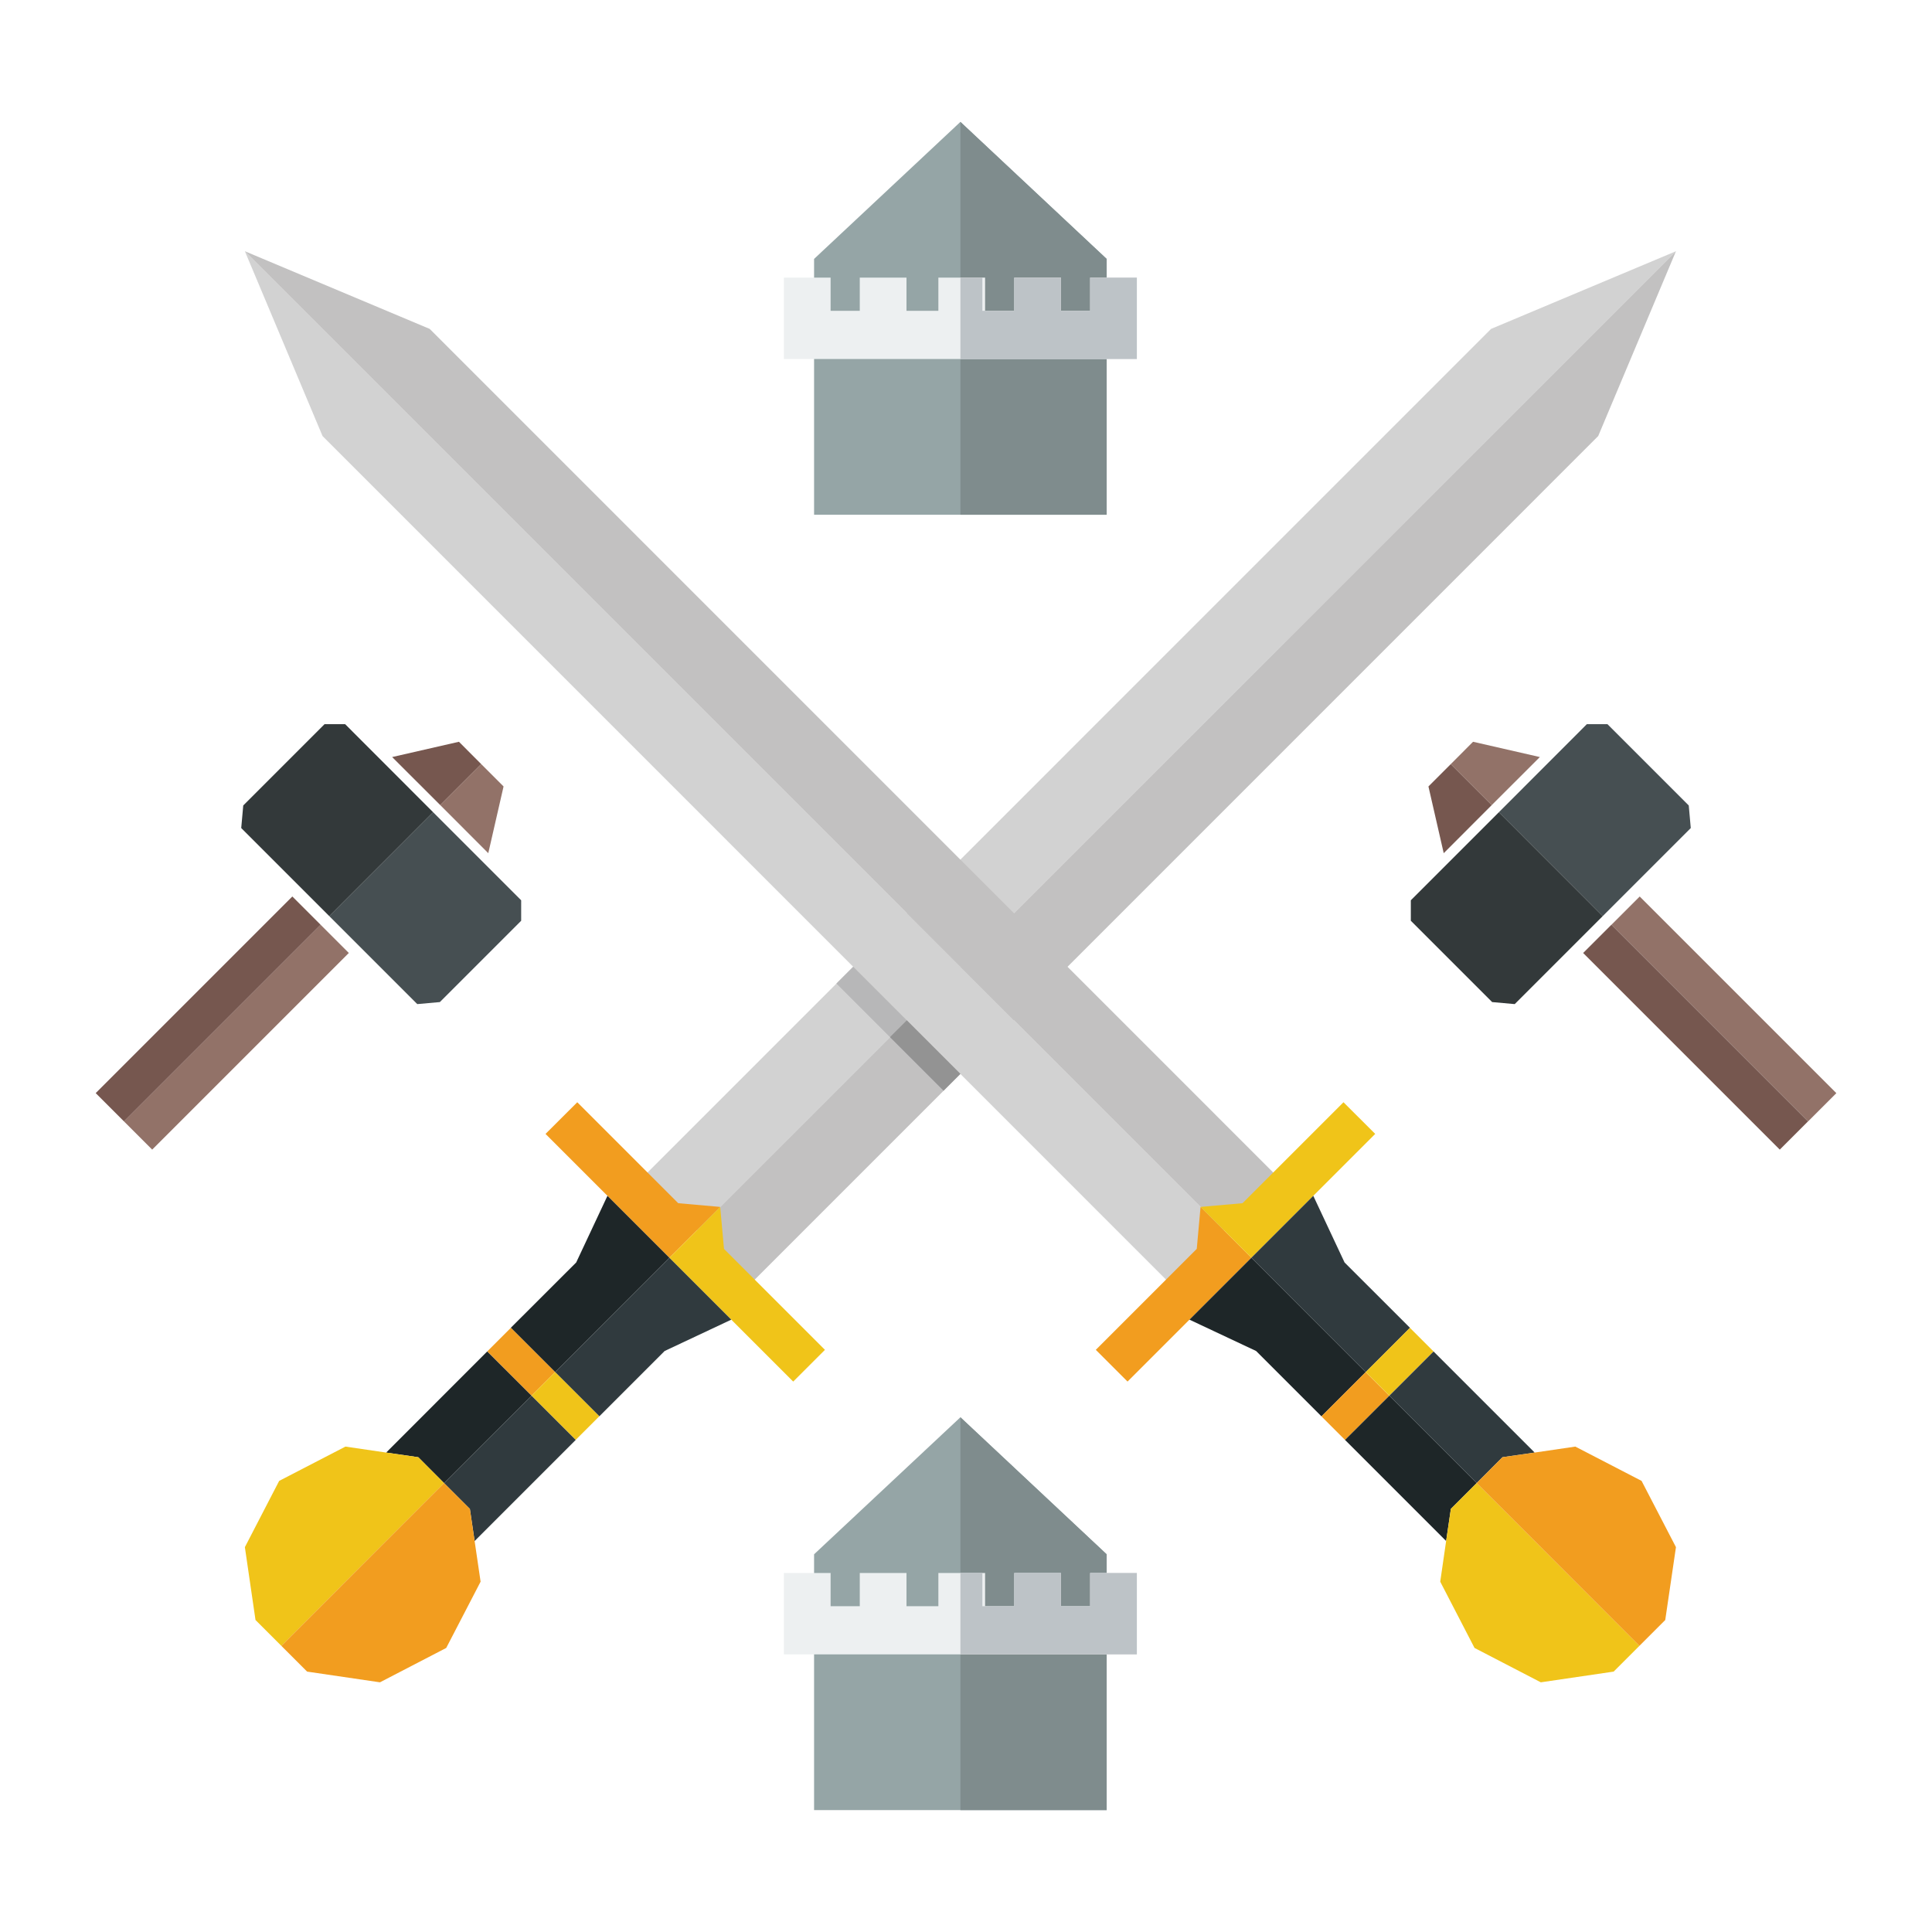
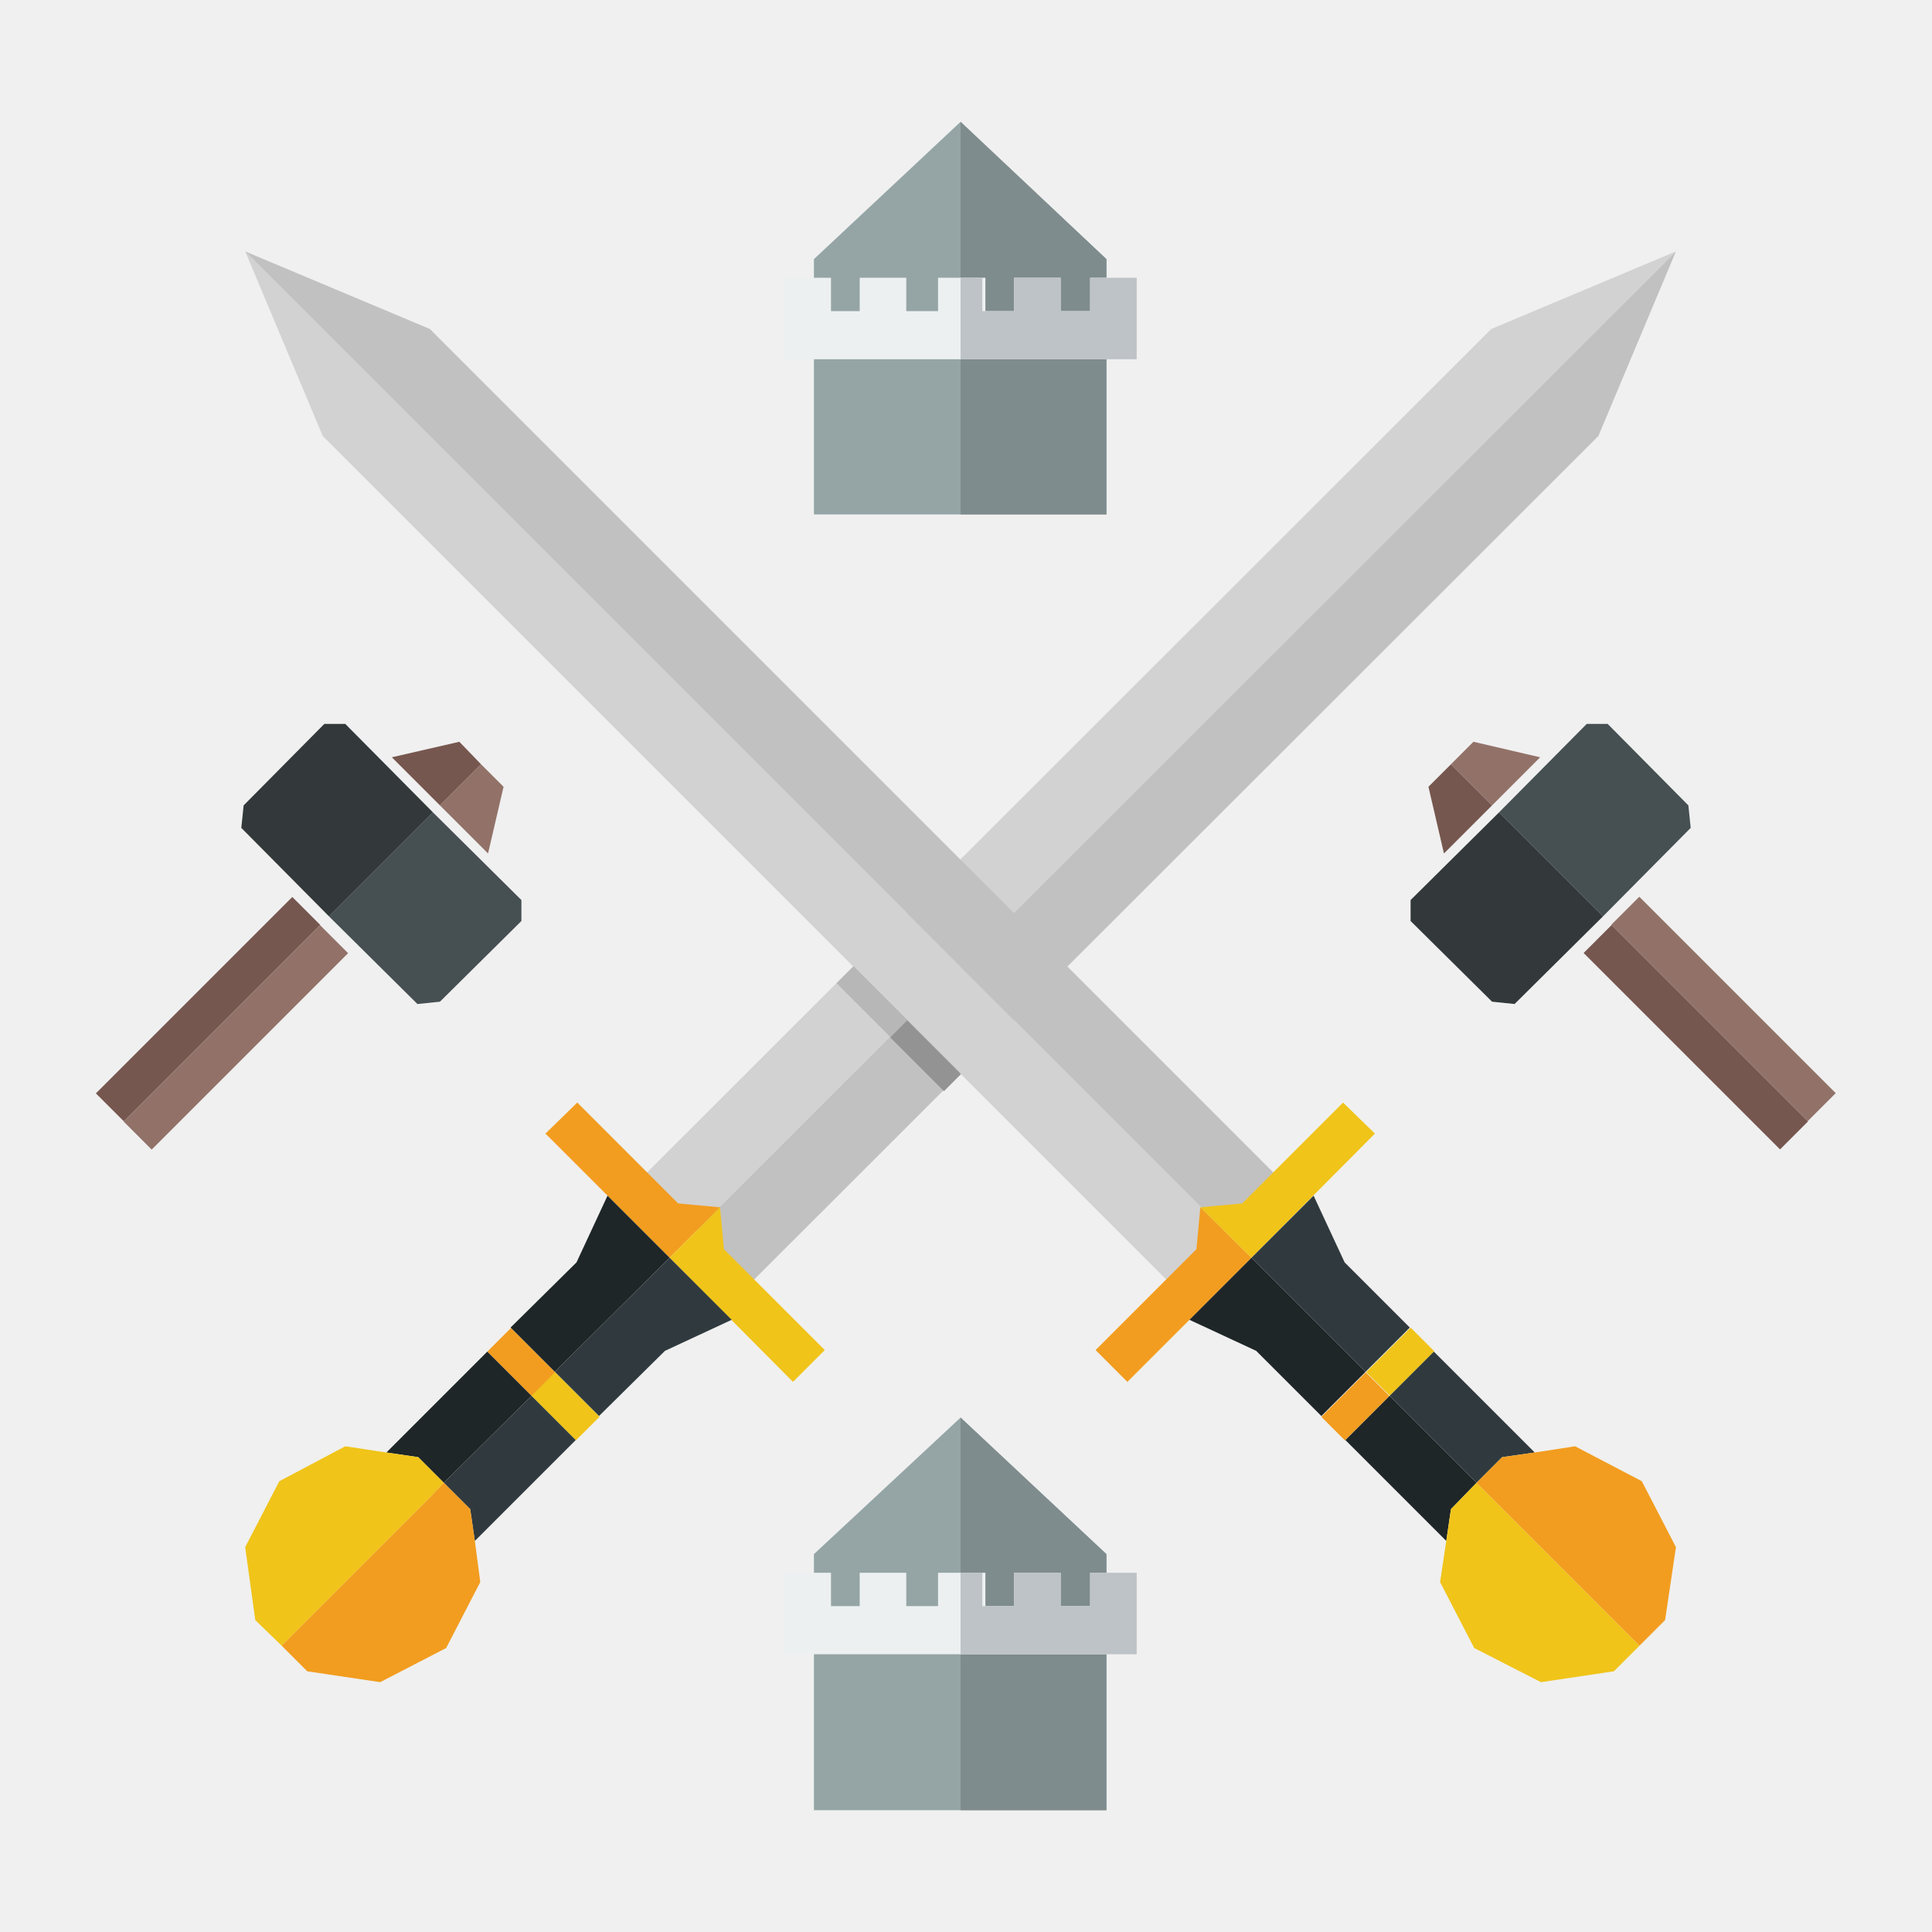
- <svg xmlns="http://www.w3.org/2000/svg" id="Layer_1" data-name="Layer 1" viewBox="0 0 249 249">
-   <defs>
-     <style>
-       .cls-1 {
-         fill: #fff;
-       }
- 
-       .cls-2 {
-         fill: #d2d2d2;
-       }
- 
-       .cls-3 {
-         fill: #c2c1c1;
-       }
- 
-       .cls-4 {
-         fill: #f29d1f;
-       }
- 
-       .cls-5 {
-         fill: #f0c419;
-       }
- 
-       .cls-6 {
-         fill: #1e2628;
-       }
- 
-       .cls-7 {
-         fill: #303a3e;
-       }
- 
-       .cls-8 {
-         fill: #b7b7b8;
-       }
- 
-       .cls-9 {
-         fill: #939393;
-       }
- 
-       .cls-10 {
-         fill: #95a5a6;
-       }
- 
-       .cls-11 {
-         fill: #7f8c8d;
-       }
- 
-       .cls-12 {
-         fill: #edf0f1;
-       }
- 
-       .cls-13 {
-         fill: #bdc3c7;
-       }
- 
-       .cls-14 {
-         fill: #76574f;
-       }
- 
-       .cls-15 {
-         fill: #927268;
-       }
- 
-       .cls-16 {
-         fill: #464f52;
-       }
- 
-       .cls-17 {
-         fill: #33393a;
-       }
-     </style>
-   </defs>
-   <rect class="cls-1" width="249" height="249" />
+ <svg xmlns="http://www.w3.org/2000/svg" version="1.1" id="Layer_1" x="0px" y="0px" viewBox="0 0 249 249" style="enable-background:new 0 0 249 249;" xml:space="preserve">
+   <style type="text/css">
+ 	.st0{fill:#D2D2D2;}
+ 	.st1{fill:#C2C1C1;}
+ 	.st2{fill:#F29D1F;}
+ 	.st3{fill:#F0C419;}
+ 	.st4{fill:#1E2628;}
+ 	.st5{fill:#303A3E;}
+ 	.st6{fill:#B7B7B8;}
+ 	.st7{fill:#939393;}
+ 	.st8{fill:#95A5A6;}
+ 	.st9{fill:#7F8C8D;}
+ 	.st10{fill:#EDF0F1;}
+ 	.st11{fill:#BDC3C7;}
+ 	.st12{fill:#76574F;}
+ 	.st13{fill:#927268;}
+ 	.st14{fill:#464F52;}
+ 	.st15{fill:#33393A;}
+ </style>
  <g>
    <g>
      <g>
-         <polygon class="cls-2" points="192.17 42.39 82.93 151.64 89.83 158.54 216 32.38 192.17 42.39" />
-         <polygon class="cls-3" points="216 32.38 89.83 158.54 96.74 165.45 205.98 56.2 216 32.38" />
+         <polygon class="st0" points="192.2,42.4 82.9,151.6 89.8,158.5 216,32.4    " />
+         <polygon class="st1" points="216,32.4 89.8,158.5 96.7,165.4 206,56.2    " />
      </g>
      <g>
-         <polygon class="cls-4" points="87.41 155.07 74.4 142.06 70.31 146.14 86.27 162.1 92.82 155.55 87.41 155.07" />
-         <polygon class="cls-5" points="93.31 160.96 92.82 155.55 86.27 162.1 102.23 178.06 106.32 173.97 93.31 160.96" />
+         <polygon class="st2" points="87.4,155.1 74.4,142.1 70.3,146.1 86.3,162.1 92.8,155.6    " />
+         <polygon class="st3" points="93.3,161 92.8,155.6 86.3,162.1 102.2,178.1 106.3,174    " />
      </g>
      <g>
-         <polygon class="cls-6" points="78.29 154.12 74.26 162.71 65.83 171.13 71.54 176.84 86.27 162.1 78.29 154.12" />
-         <polygon class="cls-7" points="86.27 162.1 71.54 176.84 77.24 182.54 85.66 174.12 94.25 170.08 86.27 162.1" />
+         <polygon class="st4" points="78.3,154.1 74.3,162.7 65.8,171.1 71.5,176.8 86.3,162.1    " />
+         <polygon class="st5" points="86.3,162.1 71.5,176.8 77.2,182.5 85.7,174.1 94.3,170.1    " />
      </g>
      <g>
-         <rect class="cls-4" x="238.63" y="390.55" width="4.3" height="8.06" transform="translate(-382.1 66.75) rotate(-45)" />
-         <rect class="cls-5" x="244.33" y="396.25" width="4.3" height="8.06" transform="translate(-384.46 72.45) rotate(-45)" />
+         <rect x="65" y="171.5" transform="matrix(0.7071 -0.7071 0.7071 0.7071 -104.4265 98.8981)" class="st2" width="4.3" height="8.1" />
+         <rect x="70.7" y="177.2" transform="matrix(0.7071 -0.7071 0.7071 0.7071 -106.7872 104.5989)" class="st3" width="4.3" height="8.1" />
      </g>
      <g>
-         <polygon class="cls-6" points="57.23 191.14 68.5 179.88 62.79 174.18 49.77 187.21 53.91 187.81 57.23 191.14" />
-         <polygon class="cls-7" points="60.56 194.47 61.17 198.61 74.2 185.58 68.5 179.88 57.23 191.14 60.56 194.47" />
-         <polygon class="cls-5" points="57.23 191.14 53.91 187.81 49.77 187.21 44.52 186.44 35.98 190.86 31.56 199.4 32.93 208.79 36.26 212.12 55.46 192.91 57.23 191.14" />
-         <polygon class="cls-4" points="61.94 203.85 61.17 198.61 60.56 194.47 57.23 191.14 55.46 192.91 36.26 212.12 39.58 215.44 48.97 216.82 57.51 212.39 61.94 203.85" />
+         <polygon class="st4" points="57.2,191.1 68.5,179.9 62.8,174.2 49.8,187.2 53.9,187.8    " />
+         <polygon class="st5" points="60.6,194.5 61.2,198.6 74.2,185.6 68.5,179.9 57.2,191.1    " />
+         <polygon class="st3" points="57.2,191.1 53.9,187.8 49.8,187.2 44.5,186.4 36,190.9 31.6,199.4 32.9,208.8 36.3,212.1      55.5,192.9    " />
+         <polygon class="st2" points="61.9,203.9 61.2,198.6 60.6,194.5 57.2,191.1 55.5,192.9 36.3,212.1 39.6,215.4 49,216.8      57.5,212.4    " />
      </g>
    </g>
    <g>
      <g>
-         <polygon class="cls-2" points="41.57 56.2 150.81 165.45 157.72 158.54 31.56 32.38 41.57 56.2" />
-         <polygon class="cls-3" points="31.56 32.38 157.72 158.54 164.62 151.64 55.38 42.39 31.56 32.38" />
+         <polygon class="st0" points="41.6,56.2 150.8,165.4 157.7,158.5 31.6,32.4    " />
+         <polygon class="st1" points="31.6,32.4 157.7,158.5 164.6,151.6 55.4,42.4    " />
      </g>
      <g>
-         <polygon class="cls-4" points="154.24 160.96 141.23 173.97 145.32 178.06 161.28 162.1 154.73 155.55 154.24 160.96" />
-         <polygon class="cls-5" points="160.14 155.07 154.73 155.55 161.28 162.1 177.24 146.14 173.15 142.06 160.14 155.07" />
+         <polygon class="st2" points="154.2,161 141.2,174 145.3,178.1 161.3,162.1 154.7,155.6    " />
+         <polygon class="st3" points="160.1,155.1 154.7,155.6 161.3,162.1 177.2,146.1 173.1,142.1    " />
      </g>
      <g>
-         <polygon class="cls-6" points="153.3 170.08 161.89 174.12 170.31 182.54 176.01 176.84 161.28 162.1 153.3 170.08" />
-         <polygon class="cls-7" points="161.28 162.1 176.01 176.84 181.72 171.13 173.29 162.71 169.26 154.12 161.28 162.1" />
+         <polygon class="st4" points="153.3,170.1 161.9,174.1 170.3,182.5 176,176.8 161.3,162.1    " />
+         <polygon class="st5" points="161.3,162.1 176,176.8 181.7,171.1 173.3,162.7 169.3,154.1    " />
      </g>
      <g>
-         <rect class="cls-4" x="344.26" y="398.13" width="8.06" height="4.3" transform="translate(-354.64 144.45) rotate(-45)" />
-         <rect class="cls-5" x="349.97" y="392.43" width="8.06" height="4.3" transform="translate(-348.94 146.81) rotate(-45)" />
+         <rect x="170.6" y="179.1" transform="matrix(0.7071 -0.7071 0.7071 0.7071 -76.9743 176.5925)" class="st2" width="8.1" height="4.3" />
+         <rect x="176.4" y="173.4" transform="matrix(0.7071 -0.7071 0.7071 0.7071 -71.2665 178.9562)" class="st3" width="8.1" height="4.3" />
      </g>
      <g>
-         <polygon class="cls-6" points="190.32 191.14 179.06 179.88 173.35 185.58 186.38 198.61 186.99 194.47 190.32 191.14" />
-         <polygon class="cls-7" points="193.64 187.81 197.79 187.21 184.76 174.18 179.06 179.88 190.32 191.14 193.64 187.81" />
-         <polygon class="cls-5" points="190.32 191.14 186.99 194.47 186.38 198.61 185.62 203.85 190.04 212.39 198.58 216.82 207.97 215.44 211.29 212.12 192.09 192.91 190.32 191.14" />
-         <polygon class="cls-4" points="203.03 186.44 197.79 187.21 193.64 187.81 190.32 191.14 192.09 192.91 211.29 212.12 214.62 208.79 216 199.4 211.57 190.86 203.03 186.44" />
+         <polygon class="st4" points="190.3,191.1 179.1,179.9 173.4,185.6 186.4,198.6 187,194.5    " />
+         <polygon class="st5" points="193.6,187.8 197.8,187.2 184.8,174.2 179.1,179.9 190.3,191.1    " />
+         <polygon class="st3" points="190.3,191.1 187,194.5 186.4,198.6 185.6,203.9 190,212.4 198.6,216.8 208,215.4 211.3,212.1      192.1,192.9    " />
+         <polygon class="st2" points="203,186.4 197.8,187.2 193.6,187.8 190.3,191.1 192.1,192.9 211.3,212.1 214.6,208.8 216,199.4      211.6,190.9    " />
      </g>
    </g>
-     <rect class="cls-8" x="287.87" y="341.89" width="3.06" height="19.53" transform="translate(-337.51 88.56) rotate(-45)" />
-     <rect class="cls-9" x="291.32" y="350.23" width="3.06" height="9.76" transform="translate(-338.94 92.01) rotate(-45)" />
+     <rect x="114.3" y="122.8" transform="matrix(0.7071 -0.7071 0.7071 0.7071 -59.8364 120.7039)" class="st6" width="3.1" height="19.5" />
+     <rect x="117.7" y="131.2" transform="matrix(0.7071 -0.7071 0.7071 0.7071 -61.2672 124.1568)" class="st7" width="3.1" height="9.8" />
    <g>
-       <polygon class="cls-10" points="123.78 15.71 104.92 33.37 104.92 66.34 142.63 66.34 142.63 33.37 123.78 15.71" />
-       <polygon class="cls-11" points="123.78 15.71 123.78 66.34 142.63 66.34 142.63 33.37 123.78 15.71" />
-       <polygon class="cls-12" points="140.5 35.78 140.5 40.06 136.74 40.06 136.74 35.78 130.72 35.78 130.72 40.06 126.96 40.06 126.96 35.78 120.94 35.78 120.94 40.06 116.83 40.06 116.83 35.78 110.81 35.78 110.81 40.06 107.05 40.06 107.05 35.78 101.03 35.78 101.03 40.06 101.03 46.27 107.05 46.27 110.81 46.27 116.83 46.27 120.94 46.27 126.96 46.27 130.72 46.27 136.74 46.27 140.5 46.27 146.52 46.27 146.52 40.06 146.52 35.78 140.5 35.78" />
-       <polygon class="cls-13" points="123.78 35.78 126.61 35.78 126.61 40.06 130.72 40.06 130.72 35.78 136.74 35.78 136.74 40.06 140.5 40.06 140.5 35.78 146.52 35.78 146.52 40.06 146.52 46.27 140.5 46.27 136.74 46.27 130.72 46.27 126.61 46.27 123.78 46.27 123.78 35.78" />
+       <polygon class="st8" points="123.8,15.7 104.9,33.4 104.9,66.3 142.6,66.3 142.6,33.4   " />
+       <polygon class="st9" points="123.8,15.7 123.8,66.3 142.6,66.3 142.6,33.4   " />
+       <polygon class="st10" points="140.5,35.8 140.5,40.1 136.7,40.1 136.7,35.8 130.7,35.8 130.7,40.1 127,40.1 127,35.8 120.9,35.8     120.9,40.1 116.8,40.1 116.8,35.8 110.8,35.8 110.8,40.1 107.1,40.1 107.1,35.8 101,35.8 101,40.1 101,46.3 107.1,46.3     110.8,46.3 116.8,46.3 120.9,46.3 127,46.3 130.7,46.3 136.7,46.3 140.5,46.3 146.5,46.3 146.5,40.1 146.5,35.8   " />
+       <polygon class="st11" points="123.8,35.8 126.6,35.8 126.6,40.1 130.7,40.1 130.7,35.8 136.7,35.8 136.7,40.1 140.5,40.1     140.5,35.8 146.5,35.8 146.5,40.1 146.5,46.3 140.5,46.3 136.7,46.3 130.7,46.3 126.6,46.3 123.8,46.3   " />
    </g>
    <g>
-       <polygon class="cls-10" points="123.78 182.66 104.92 200.32 104.92 233.29 142.63 233.29 142.63 200.32 123.78 182.66" />
-       <polygon class="cls-11" points="123.78 182.66 123.78 233.29 142.63 233.29 142.63 200.32 123.78 182.66" />
-       <polygon class="cls-12" points="140.5 202.73 140.5 207.01 136.74 207.01 136.74 202.73 130.72 202.73 130.72 207.01 126.96 207.01 126.96 202.73 120.94 202.73 120.94 207.01 116.83 207.01 116.83 202.73 110.81 202.73 110.81 207.01 107.05 207.01 107.05 202.73 101.03 202.73 101.03 207.01 101.03 213.22 107.05 213.22 110.81 213.22 116.83 213.22 120.94 213.22 126.96 213.22 130.72 213.22 136.74 213.22 140.5 213.22 146.52 213.22 146.52 207.01 146.52 202.73 140.5 202.73" />
-       <polygon class="cls-13" points="123.78 202.73 126.61 202.73 126.61 207.01 130.72 207.01 130.72 202.73 136.74 202.73 136.74 207.01 140.5 207.01 140.5 202.73 146.52 202.73 146.52 207.01 146.52 213.22 140.5 213.22 136.74 213.22 130.72 213.22 126.61 213.22 123.78 213.22 123.78 202.73" />
+       <polygon class="st8" points="123.8,182.7 104.9,200.3 104.9,233.3 142.6,233.3 142.6,200.3   " />
+       <polygon class="st9" points="123.8,182.7 123.8,233.3 142.6,233.3 142.6,200.3   " />
+       <polygon class="st10" points="140.5,202.7 140.5,207 136.7,207 136.7,202.7 130.7,202.7 130.7,207 127,207 127,202.7 120.9,202.7     120.9,207 116.8,207 116.8,202.7 110.8,202.7 110.8,207 107.1,207 107.1,202.7 101,202.7 101,207 101,213.2 107.1,213.2     110.8,213.2 116.8,213.2 120.9,213.2 127,213.2 130.7,213.2 136.7,213.2 140.5,213.2 146.5,213.2 146.5,207 146.5,202.7   " />
+       <polygon class="st11" points="123.8,202.7 126.6,202.7 126.6,207 130.7,207 130.7,202.7 136.7,202.7 136.7,207 140.5,207     140.5,202.7 146.5,202.7 146.5,207 146.5,213.2 140.5,213.2 136.7,213.2 130.7,213.2 126.6,213.2 123.8,213.2   " />
    </g>
    <g>
-       <polygon class="cls-14" points="186.98 98.48 184.1 101.36 186.07 109.96 192.26 103.76 186.98 98.48" />
-       <polygon class="cls-15" points="198.46 97.57 189.85 95.6 186.98 98.48 192.26 103.76 198.46 97.57" />
-       <rect class="cls-15" x="393.21" y="331.19" width="5.15" height="35.84" transform="translate(-304.54 163.04) rotate(-45)" />
-       <polygon class="cls-16" points="204.52 93.33 193.18 104.68 206.56 118.07 217.91 106.72 217.65 103.81 207.17 93.33 204.52 93.33" />
-       <polygon class="cls-17" points="181.83 116.03 181.83 118.67 192.31 129.15 195.22 129.41 206.56 118.07 193.18 104.68 181.83 116.03" />
-       <rect class="cls-14" x="389.57" y="334.83" width="5.15" height="35.84" transform="translate(-308.19 161.53) rotate(-45)" />
+       <polygon class="st12" points="187,98.5 184.1,101.4 186.1,110 192.3,103.8   " />
+       <polygon class="st13" points="198.5,97.6 189.9,95.6 187,98.5 192.3,103.8   " />
+       <rect x="219.6" y="112.1" transform="matrix(0.7071 -0.7071 0.7071 0.7071 -26.8741 195.1918)" class="st13" width="5.1" height="35.8" />
+       <polygon class="st14" points="204.5,93.3 193.2,104.7 206.6,118.1 217.9,106.7 217.6,103.8 207.2,93.3   " />
+       <polygon class="st15" points="181.8,116 181.8,118.7 192.3,129.1 195.2,129.4 206.6,118.1 193.2,104.7   " />
+       <rect x="216" y="115.8" transform="matrix(0.7071 -0.7071 0.7071 0.7071 -30.5154 193.6763)" class="st12" width="5.1" height="35.8" />
    </g>
    <g>
-       <polygon class="cls-14" points="62.02 98.48 59.15 95.6 50.54 97.57 56.74 103.76 62.02 98.48" />
-       <polygon class="cls-15" points="62.93 109.96 64.9 101.36 62.02 98.48 56.74 103.76 62.93 109.96" />
-       <rect class="cls-15" x="186.16" y="350.17" width="35.84" height="5.15" transform="translate(-363.27 28.55) rotate(-45)" />
-       <polygon class="cls-16" points="67.17 116.03 55.82 104.68 42.44 118.07 53.78 129.41 56.69 129.15 67.17 118.67 67.17 116.03" />
-       <polygon class="cls-17" points="44.48 93.33 41.83 93.33 31.35 103.81 31.09 106.72 42.44 118.07 55.82 104.68 44.48 93.33" />
-       <rect class="cls-14" x="182.52" y="346.53" width="35.84" height="5.15" transform="translate(-361.76 24.91) rotate(-45)" />
+       <polygon class="st12" points="62,98.5 59.2,95.6 50.5,97.6 56.7,103.8   " />
+       <polygon class="st13" points="62.9,110 64.9,101.4 62,98.5 56.7,103.8   " />
+       <rect x="12.5" y="131.1" transform="matrix(0.7071 -0.7071 0.7071 0.7071 -85.5975 60.6935)" class="st13" width="35.8" height="5.1" />
+       <polygon class="st14" points="67.2,116 55.8,104.7 42.4,118.1 53.8,129.4 56.7,129.1 67.2,118.7   " />
+       <polygon class="st15" points="44.5,93.3 41.8,93.3 31.4,103.8 31.1,106.7 42.4,118.1 55.8,104.7   " />
+       <rect x="8.9" y="127.5" transform="matrix(0.7071 -0.7071 0.7071 0.7071 -84.0891 57.055)" class="st12" width="35.8" height="5.1" />
    </g>
  </g>
</svg>
